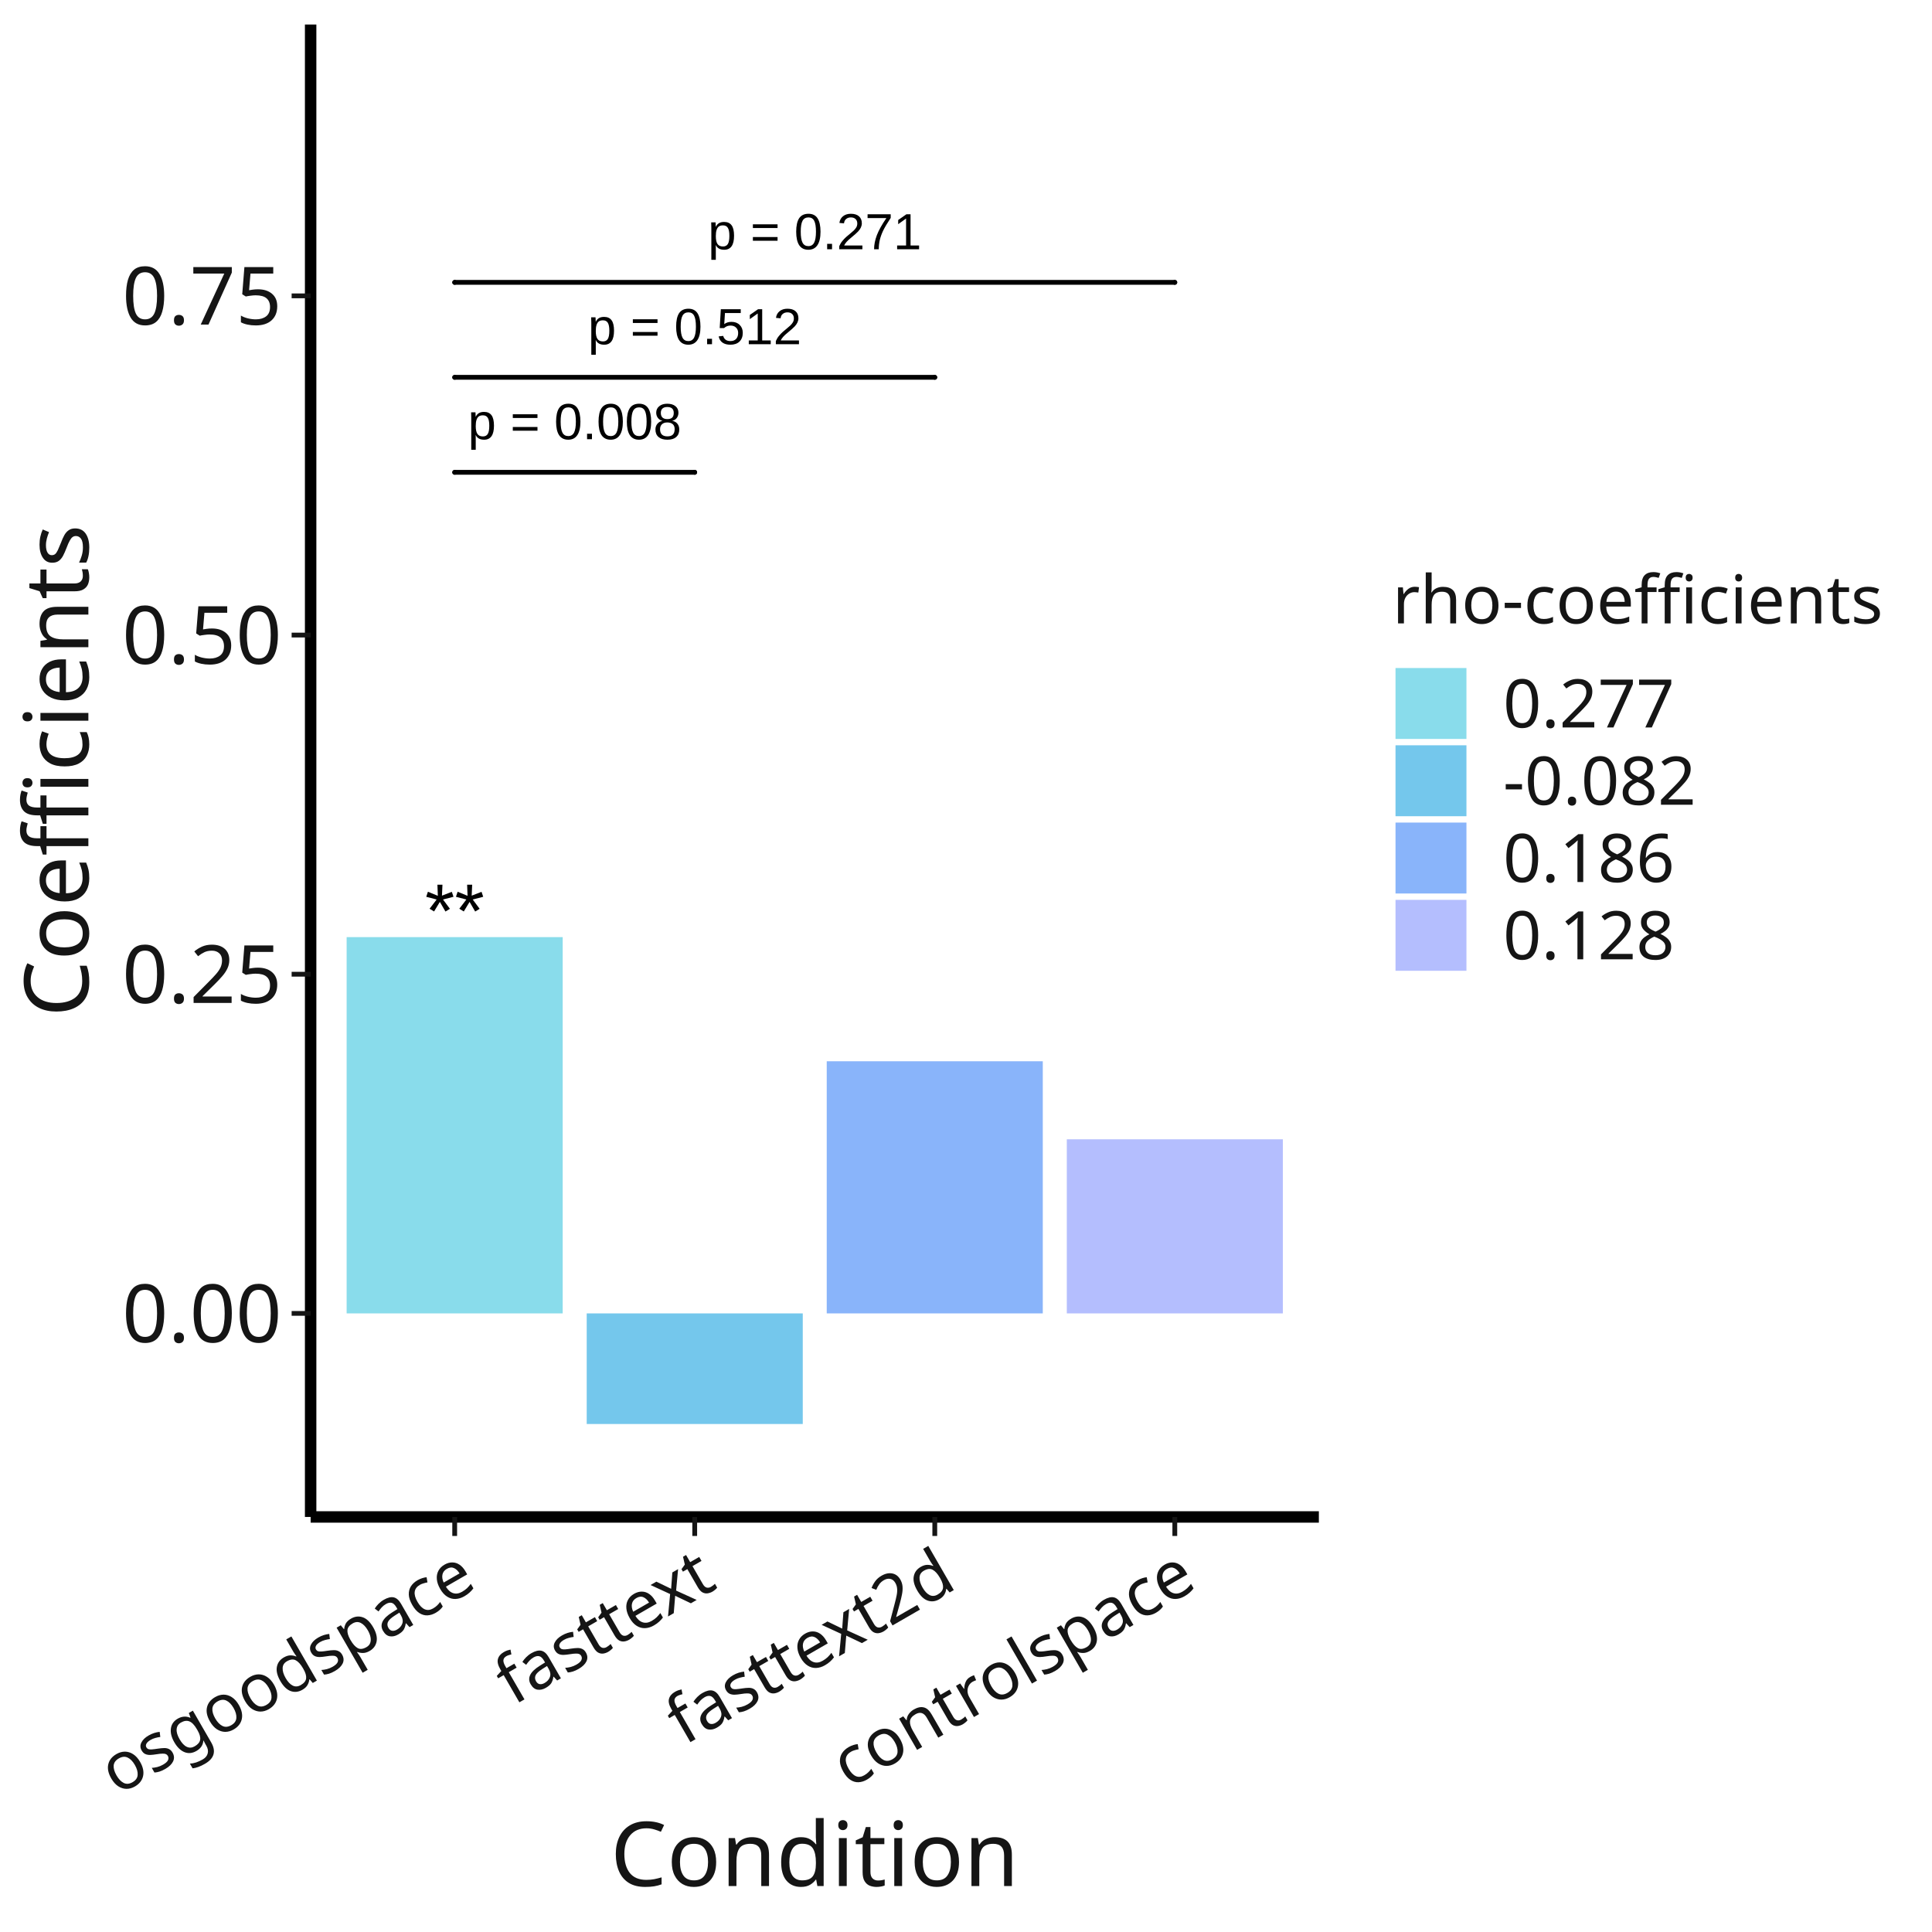
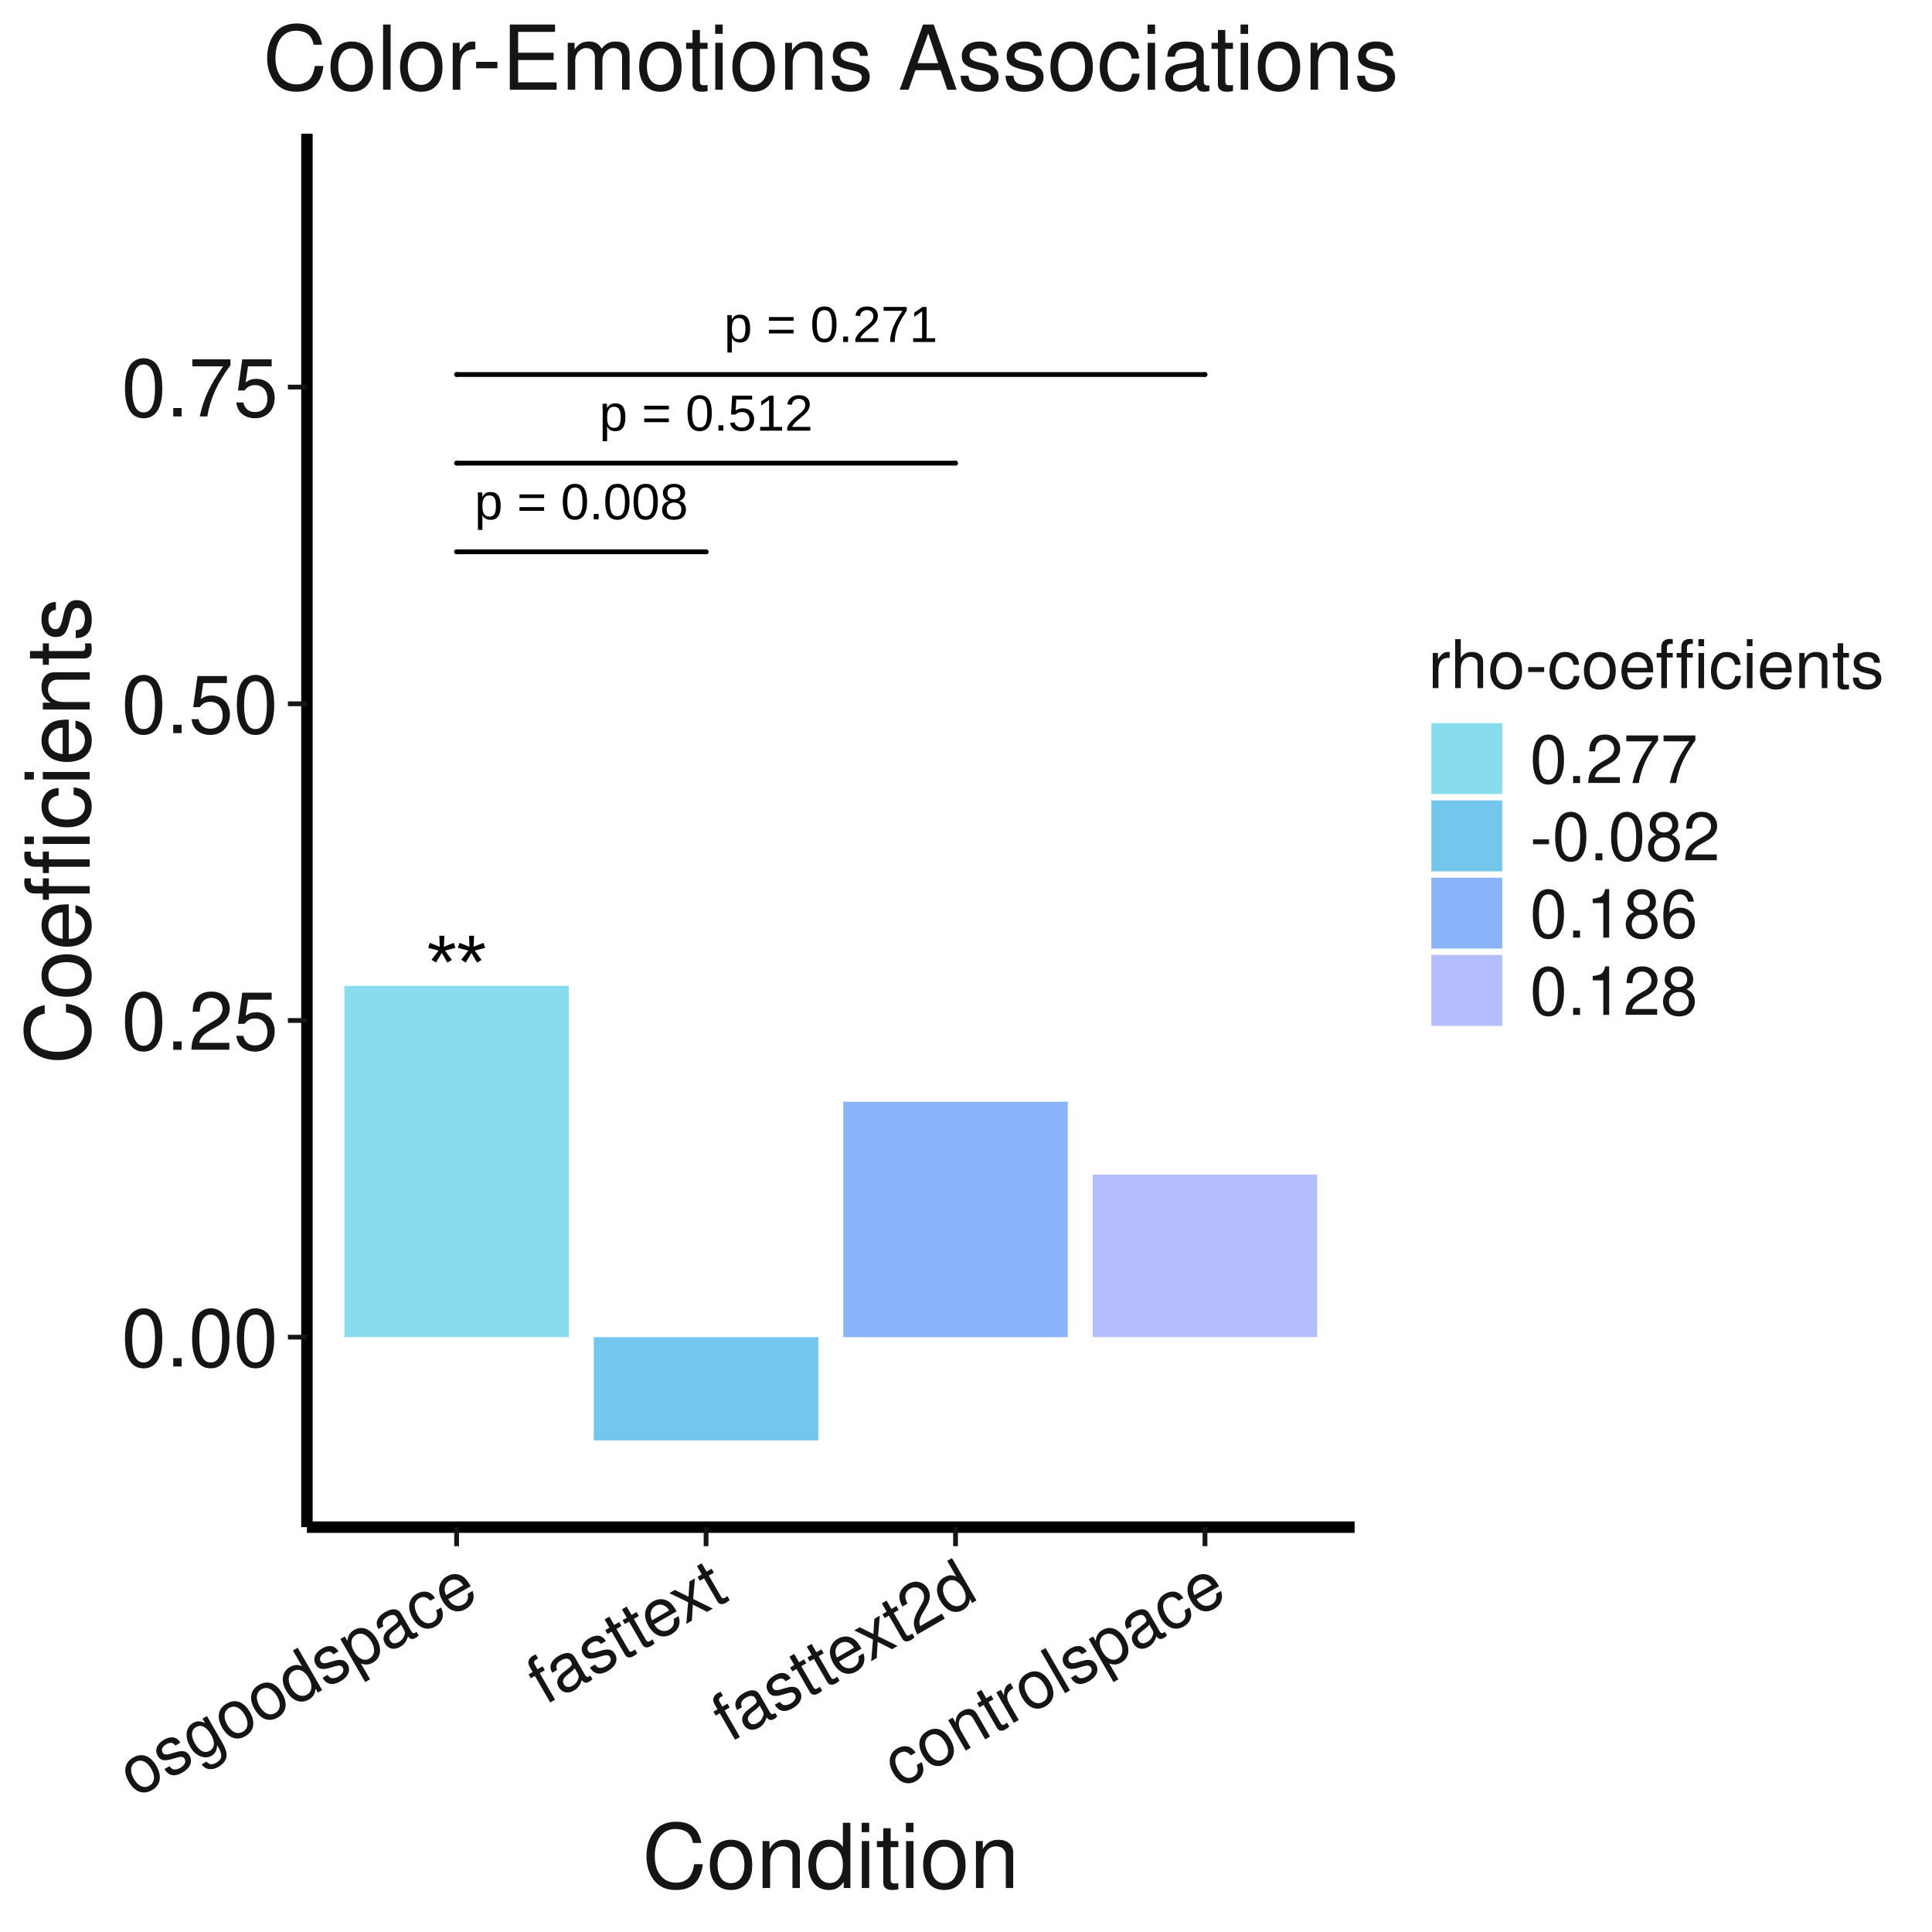
<svg xmlns="http://www.w3.org/2000/svg" class="svglite" width="432.00pt" height="432.00pt" viewBox="0 0 432.00 432.00">
  <defs>
    <style type="text/css">
    .svglite line, .svglite polyline, .svglite polygon, .svglite path, .svglite rect, .svglite circle {
      fill: none;
      stroke: #000000;
      stroke-linecap: round;
      stroke-linejoin: round;
      stroke-miterlimit: 10.00;
    }
    .svglite text {
      white-space: pre;
    }
  </style>
  </defs>
  <rect width="100%" height="100%" style="stroke: none; fill: #FFFFFF;" />
  <defs>
    <clipPath id="cpMC4wMHw0MzIuMDB8MC4wMHw0MzIuMDA=">
      <rect x="0.00" y="0.00" width="432.00" height="432.00" />
    </clipPath>
  </defs>
  <g clip-path="url(#cpMC4wMHw0MzIuMDB8MC4wMHw0MzIuMDA=)">
-     <rect x="0.00" y="0" width="432.00" height="432.00" style="stroke-width: 1.07; stroke: #FFFFFF; fill: #FFFFFF;" />
+     <rect x="0" y="0.00" width="432.00" height="432.00" style="stroke-width: 1.07; stroke: #FFFFFF; fill: #FFFFFF;" />
  </g>
  <defs>
-     <clipPath id="cpNjkuNDZ8Mjk0LjkwfDUuNDh8MzM5LjE5">
-       <rect x="69.46" y="5.48" width="225.43" height="333.71" />
+     <clipPath id="cpNjguNjN8MzAyLjkwfDI5LjkwfDM0MS40OA==">
+       <rect x="68.63" y="29.90" width="234.27" height="311.58" />
    </clipPath>
  </defs>
-   <g clip-path="url(#cpNjkuNDZ8Mjk0LjkwfDUuNDh8MzM5LjE5)">
-     <rect x="69.46" y="5.48" width="225.43" height="333.71" style="stroke-width: 1.07; stroke: none; fill: #FFFFFF;" />
-     <polyline points="69.46,331.60 294.90,331.60 " style="stroke-width: 0.53; stroke: #FFFFFF; stroke-linecap: butt;" />
-     <polyline points="69.46,255.76 294.90,255.76 " style="stroke-width: 0.53; stroke: #FFFFFF; stroke-linecap: butt;" />
-     <polyline points="69.46,179.92 294.90,179.92 " style="stroke-width: 0.53; stroke: #FFFFFF; stroke-linecap: butt;" />
-     <polyline points="69.46,104.07 294.90,104.07 " style="stroke-width: 0.53; stroke: #FFFFFF; stroke-linecap: butt;" />
-     <polyline points="69.46,28.23 294.90,28.23 " style="stroke-width: 0.53; stroke: #FFFFFF; stroke-linecap: butt;" />
-     <polyline points="69.46,293.68 294.90,293.68 " style="stroke-width: 1.07; stroke: #FFFFFF; stroke-linecap: butt;" />
-     <polyline points="69.46,217.84 294.90,217.84 " style="stroke-width: 1.07; stroke: #FFFFFF; stroke-linecap: butt;" />
-     <polyline points="69.46,142.00 294.90,142.00 " style="stroke-width: 1.07; stroke: #FFFFFF; stroke-linecap: butt;" />
-     <polyline points="69.46,66.15 294.90,66.15 " style="stroke-width: 1.07; stroke: #FFFFFF; stroke-linecap: butt;" />
-     <polyline points="101.67,339.19 101.67,5.48 " style="stroke-width: 1.07; stroke: #FFFFFF; stroke-linecap: butt;" />
-     <polyline points="155.34,339.19 155.34,5.48 " style="stroke-width: 1.07; stroke: #FFFFFF; stroke-linecap: butt;" />
-     <polyline points="209.02,339.19 209.02,5.48 " style="stroke-width: 1.07; stroke: #FFFFFF; stroke-linecap: butt;" />
-     <polyline points="262.69,339.19 262.69,5.48 " style="stroke-width: 1.07; stroke: #FFFFFF; stroke-linecap: butt;" />
-     <rect x="77.51" y="209.54" width="48.31" height="84.14" style="stroke-width: 1.07; stroke: none; stroke-linecap: butt; stroke-linejoin: miter; fill: #89DCEB;" />
-     <rect x="131.19" y="293.68" width="48.31" height="24.73" style="stroke-width: 1.07; stroke: none; stroke-linecap: butt; stroke-linejoin: miter; fill: #74C7EC;" />
-     <rect x="184.86" y="237.30" width="48.31" height="56.38" style="stroke-width: 1.07; stroke: none; stroke-linecap: butt; stroke-linejoin: miter; fill: #89B4FA;" />
-     <rect x="238.54" y="254.75" width="48.31" height="38.93" style="stroke-width: 1.07; stroke: none; stroke-linecap: butt; stroke-linejoin: miter; fill: #B4BEFE;" />
-     <text x="101.67" y="209.57" text-anchor="middle" style="font-size: 17.07px; font-family: &quot;Liberation Sans&quot;;" textLength="18.81px" lengthAdjust="spacingAndGlyphs">**</text>
-     <text x="128.50" y="98.21" text-anchor="middle" style="font-size: 11.38px; font-family: &quot;Liberation Sans&quot;;" textLength="48.51px" lengthAdjust="spacingAndGlyphs">p = 0.008</text>
-     <line x1="155.34" y1="105.61" x2="155.34" y2="105.61" style="stroke-width: 1.07;" />
-     <line x1="155.34" y1="105.61" x2="101.67" y2="105.61" style="stroke-width: 1.07;" />
-     <line x1="101.67" y1="105.61" x2="101.67" y2="105.61" style="stroke-width: 1.07;" />
-     <text x="155.34" y="76.97" text-anchor="middle" style="font-size: 11.38px; font-family: &quot;Liberation Sans&quot;;" textLength="48.51px" lengthAdjust="spacingAndGlyphs">p = 0.512</text>
-     <line x1="209.02" y1="84.37" x2="209.02" y2="84.37" style="stroke-width: 1.07;" />
-     <line x1="209.02" y1="84.37" x2="101.67" y2="84.37" style="stroke-width: 1.07;" />
-     <line x1="101.67" y1="84.37" x2="101.67" y2="84.37" style="stroke-width: 1.07;" />
-     <text x="182.18" y="55.74" text-anchor="middle" style="font-size: 11.38px; font-family: &quot;Liberation Sans&quot;;" textLength="48.51px" lengthAdjust="spacingAndGlyphs">p = 0.271</text>
-     <line x1="262.69" y1="63.14" x2="262.69" y2="63.14" style="stroke-width: 1.07;" />
-     <line x1="262.69" y1="63.14" x2="101.67" y2="63.14" style="stroke-width: 1.07;" />
-     <line x1="101.67" y1="63.14" x2="101.67" y2="63.14" style="stroke-width: 1.07;" />
+   <g clip-path="url(#cpNjguNjN8MzAyLjkwfDI5LjkwfDM0MS40OA==)">
+     <rect x="68.63" y="29.90" width="234.27" height="311.58" style="stroke-width: 1.07; stroke: none; fill: #FFFFFF;" />
+     <polyline points="68.63,334.40 302.90,334.40 " style="stroke-width: 0.53; stroke: #FFFFFF; stroke-linecap: butt;" />
+     <polyline points="68.63,263.59 302.90,263.59 " style="stroke-width: 0.53; stroke: #FFFFFF; stroke-linecap: butt;" />
+     <polyline points="68.63,192.77 302.90,192.77 " style="stroke-width: 0.53; stroke: #FFFFFF; stroke-linecap: butt;" />
+     <polyline points="68.63,121.96 302.90,121.96 " style="stroke-width: 0.53; stroke: #FFFFFF; stroke-linecap: butt;" />
+     <polyline points="68.63,51.15 302.90,51.15 " style="stroke-width: 0.53; stroke: #FFFFFF; stroke-linecap: butt;" />
+     <polyline points="68.63,298.99 302.90,298.99 " style="stroke-width: 1.07; stroke: #FFFFFF; stroke-linecap: butt;" />
+     <polyline points="68.63,228.18 302.90,228.18 " style="stroke-width: 1.07; stroke: #FFFFFF; stroke-linecap: butt;" />
+     <polyline points="68.63,157.37 302.90,157.37 " style="stroke-width: 1.07; stroke: #FFFFFF; stroke-linecap: butt;" />
+     <polyline points="68.63,86.55 302.90,86.55 " style="stroke-width: 1.07; stroke: #FFFFFF; stroke-linecap: butt;" />
+     <polyline points="102.10,341.48 102.10,29.90 " style="stroke-width: 1.07; stroke: #FFFFFF; stroke-linecap: butt;" />
+     <polyline points="157.88,341.48 157.88,29.90 " style="stroke-width: 1.07; stroke: #FFFFFF; stroke-linecap: butt;" />
+     <polyline points="213.66,341.48 213.66,29.90 " style="stroke-width: 1.07; stroke: #FFFFFF; stroke-linecap: butt;" />
+     <polyline points="269.44,341.48 269.44,29.90 " style="stroke-width: 1.07; stroke: #FFFFFF; stroke-linecap: butt;" />
+     <rect x="77.00" y="220.43" width="50.20" height="78.56" style="stroke-width: 1.07; stroke: none; stroke-linecap: butt; stroke-linejoin: miter; fill: #89DCEB;" />
+     <rect x="132.78" y="298.99" width="50.20" height="23.09" style="stroke-width: 1.07; stroke: none; stroke-linecap: butt; stroke-linejoin: miter; fill: #74C7EC;" />
+     <rect x="188.56" y="246.35" width="50.20" height="52.64" style="stroke-width: 1.07; stroke: none; stroke-linecap: butt; stroke-linejoin: miter; fill: #89B4FA;" />
+     <rect x="244.34" y="262.64" width="50.20" height="36.35" style="stroke-width: 1.07; stroke: none; stroke-linecap: butt; stroke-linejoin: miter; fill: #B4BEFE;" />
+     <text x="102.10" y="220.99" text-anchor="middle" style="font-size: 17.07px; font-family: &quot;Liberation Sans&quot;;" textLength="13.28px" lengthAdjust="spacingAndGlyphs">**</text>
+     <text x="129.99" y="116.13" text-anchor="middle" style="font-size: 11.38px; font-family: &quot;Liberation Sans&quot;;" textLength="47.74px" lengthAdjust="spacingAndGlyphs">p = 0.008</text>
+     <line x1="157.88" y1="123.39" x2="157.88" y2="123.39" style="stroke-width: 1.07;" />
+     <line x1="157.88" y1="123.39" x2="102.10" y2="123.39" style="stroke-width: 1.07;" />
+     <line x1="102.10" y1="123.39" x2="102.10" y2="123.39" style="stroke-width: 1.07;" />
+     <text x="157.88" y="96.30" text-anchor="middle" style="font-size: 11.38px; font-family: &quot;Liberation Sans&quot;;" textLength="47.74px" lengthAdjust="spacingAndGlyphs">p = 0.512</text>
+     <line x1="213.66" y1="103.56" x2="213.66" y2="103.56" style="stroke-width: 1.07;" />
+     <line x1="213.66" y1="103.56" x2="102.10" y2="103.56" style="stroke-width: 1.07;" />
+     <line x1="102.10" y1="103.56" x2="102.10" y2="103.56" style="stroke-width: 1.07;" />
+     <text x="185.77" y="76.47" text-anchor="middle" style="font-size: 11.38px; font-family: &quot;Liberation Sans&quot;;" textLength="47.74px" lengthAdjust="spacingAndGlyphs">p = 0.271</text>
+     <line x1="269.44" y1="83.74" x2="269.44" y2="83.74" style="stroke-width: 1.07;" />
+     <line x1="269.44" y1="83.74" x2="102.10" y2="83.74" style="stroke-width: 1.07;" />
+     <line x1="102.10" y1="83.74" x2="102.10" y2="83.74" style="stroke-width: 1.07;" />
  </g>
  <g clip-path="url(#cpMC4wMHw0MzIuMDB8MC4wMHw0MzIuMDA=)">
-     <polyline points="69.46,339.19 69.46,5.48 " style="stroke-width: 2.56; stroke-linecap: butt;" />
-     <text x="63.02" y="300.11" text-anchor="end" style="font-size: 18.00px;fill: #151515; font-family: &quot;Noto Sans&quot;;" textLength="35.71px" lengthAdjust="spacingAndGlyphs">0.00</text>
-     <text x="63.02" y="224.26" text-anchor="end" style="font-size: 18.00px;fill: #151515; font-family: &quot;Noto Sans&quot;;" textLength="35.71px" lengthAdjust="spacingAndGlyphs">0.25</text>
-     <text x="63.02" y="148.42" text-anchor="end" style="font-size: 18.00px;fill: #151515; font-family: &quot;Noto Sans&quot;;" textLength="35.71px" lengthAdjust="spacingAndGlyphs">0.50</text>
-     <text x="63.02" y="72.58" text-anchor="end" style="font-size: 18.00px;fill: #151515; font-family: &quot;Noto Sans&quot;;" textLength="35.71px" lengthAdjust="spacingAndGlyphs">0.75</text>
-     <polyline points="65.21,293.68 69.46,293.68 " style="stroke-width: 1.07; stroke: #151515; stroke-linecap: butt;" />
-     <polyline points="65.21,217.84 69.46,217.84 " style="stroke-width: 1.07; stroke: #151515; stroke-linecap: butt;" />
-     <polyline points="65.21,142.00 69.46,142.00 " style="stroke-width: 1.07; stroke: #151515; stroke-linecap: butt;" />
-     <polyline points="65.21,66.15 69.46,66.15 " style="stroke-width: 1.07; stroke: #151515; stroke-linecap: butt;" />
-     <polyline points="69.46,339.19 294.90,339.19 " style="stroke-width: 2.56; stroke-linecap: butt;" />
-     <polyline points="101.67,343.44 101.67,339.19 " style="stroke-width: 1.07; stroke: #151515; stroke-linecap: butt;" />
-     <polyline points="155.34,343.44 155.34,339.19 " style="stroke-width: 1.07; stroke: #151515; stroke-linecap: butt;" />
-     <polyline points="209.02,343.44 209.02,339.19 " style="stroke-width: 1.07; stroke: #151515; stroke-linecap: butt;" />
-     <polyline points="262.69,343.44 262.69,339.19 " style="stroke-width: 1.07; stroke: #151515; stroke-linecap: butt;" />
-     <text transform="translate(107.02,354.91) rotate(-30)" text-anchor="end" style="font-size: 15.00px;fill: #151515; font-family: &quot;Noto Sans&quot;;" textLength="93.33px" lengthAdjust="spacingAndGlyphs">osgoodspace</text>
-     <text transform="translate(160.70,354.91) rotate(-30)" text-anchor="end" style="font-size: 15.00px;fill: #151515; font-family: &quot;Noto Sans&quot;;" textLength="53.40px" lengthAdjust="spacingAndGlyphs">fasttext</text>
-     <text transform="translate(214.37,354.91) rotate(-30)" text-anchor="end" style="font-size: 15.00px;fill: #151515; font-family: &quot;Noto Sans&quot;;" textLength="71.21px" lengthAdjust="spacingAndGlyphs">fasttext2d</text>
-     <text transform="translate(268.05,354.91) rotate(-30)" text-anchor="end" style="font-size: 15.00px;fill: #151515; font-family: &quot;Noto Sans&quot;;" textLength="90.58px" lengthAdjust="spacingAndGlyphs">controlspace</text>
-     <text x="182.18" y="421.72" text-anchor="middle" style="font-size: 20.00px;fill: #151515; font-family: &quot;Noto Sans&quot;;" textLength="91.42px" lengthAdjust="spacingAndGlyphs">Condition</text>
-     <text transform="translate(19.76,172.33) rotate(-90)" text-anchor="middle" style="font-size: 20.00px;fill: #151515; font-family: &quot;Noto Sans&quot;;" textLength="110.17px" lengthAdjust="spacingAndGlyphs">Coefficients</text>
-     <text x="311.33" y="139.39" style="font-size: 15.00px;fill: #151515; font-family: &quot;Noto Sans&quot;;" textLength="109.71px" lengthAdjust="spacingAndGlyphs">rho-coefficients</text>
-     <rect x="312.04" y="149.37" width="15.86" height="15.86" style="stroke-width: 1.07; stroke: none; stroke-linecap: butt; stroke-linejoin: miter; fill: #89DCEB;" />
-     <rect x="312.04" y="166.65" width="15.86" height="15.86" style="stroke-width: 1.07; stroke: none; stroke-linecap: butt; stroke-linejoin: miter; fill: #74C7EC;" />
-     <rect x="312.04" y="183.93" width="15.86" height="15.86" style="stroke-width: 1.07; stroke: none; stroke-linecap: butt; stroke-linejoin: miter; fill: #89B4FA;" />
-     <rect x="312.04" y="201.21" width="15.86" height="15.86" style="stroke-width: 1.07; stroke: none; stroke-linecap: butt; stroke-linejoin: miter; fill: #B4BEFE;" />
-     <text x="336.09" y="162.66" style="font-size: 15.00px;fill: #151515; font-family: &quot;Noto Sans&quot;;" textLength="38.35px" lengthAdjust="spacingAndGlyphs">0.277</text>
-     <text x="336.09" y="179.94" style="font-size: 15.00px;fill: #151515; font-family: &quot;Noto Sans&quot;;" textLength="43.18px" lengthAdjust="spacingAndGlyphs">-0.082</text>
-     <text x="336.09" y="197.22" style="font-size: 15.00px;fill: #151515; font-family: &quot;Noto Sans&quot;;" textLength="38.35px" lengthAdjust="spacingAndGlyphs">0.186</text>
-     <text x="336.09" y="214.50" style="font-size: 15.00px;fill: #151515; font-family: &quot;Noto Sans&quot;;" textLength="38.35px" lengthAdjust="spacingAndGlyphs">0.128</text>
+     <polyline points="68.63,341.48 68.63,29.90 " style="stroke-width: 2.56; stroke-linecap: butt;" />
+     <text x="62.19" y="305.56" text-anchor="end" style="font-size: 18.00px;fill: #151515; font-family: &quot;Nimbus Sans&quot;;" textLength="35.03px" lengthAdjust="spacingAndGlyphs">0.00</text>
+     <text x="62.19" y="234.74" text-anchor="end" style="font-size: 18.00px;fill: #151515; font-family: &quot;Nimbus Sans&quot;;" textLength="35.03px" lengthAdjust="spacingAndGlyphs">0.25</text>
+     <text x="62.19" y="163.93" text-anchor="end" style="font-size: 18.00px;fill: #151515; font-family: &quot;Nimbus Sans&quot;;" textLength="35.03px" lengthAdjust="spacingAndGlyphs">0.50</text>
+     <text x="62.19" y="93.12" text-anchor="end" style="font-size: 18.00px;fill: #151515; font-family: &quot;Nimbus Sans&quot;;" textLength="35.03px" lengthAdjust="spacingAndGlyphs">0.75</text>
+     <polyline points="64.38,298.99 68.63,298.99 " style="stroke-width: 1.07; stroke: #151515; stroke-linecap: butt;" />
+     <polyline points="64.38,228.18 68.63,228.18 " style="stroke-width: 1.07; stroke: #151515; stroke-linecap: butt;" />
+     <polyline points="64.38,157.37 68.63,157.37 " style="stroke-width: 1.07; stroke: #151515; stroke-linecap: butt;" />
+     <polyline points="64.38,86.55 68.63,86.55 " style="stroke-width: 1.07; stroke: #151515; stroke-linecap: butt;" />
+     <polyline points="68.63,341.48 302.90,341.48 " style="stroke-width: 2.56; stroke-linecap: butt;" />
+     <polyline points="102.10,345.73 102.10,341.48 " style="stroke-width: 1.07; stroke: #151515; stroke-linecap: butt;" />
+     <polyline points="157.88,345.73 157.88,341.48 " style="stroke-width: 1.07; stroke: #151515; stroke-linecap: butt;" />
+     <polyline points="213.66,345.73 213.66,341.48 " style="stroke-width: 1.07; stroke: #151515; stroke-linecap: butt;" />
+     <polyline points="269.44,345.73 269.44,341.48 " style="stroke-width: 1.07; stroke: #151515; stroke-linecap: butt;" />
+     <text transform="translate(107.57,357.40) rotate(-30)" text-anchor="end" style="font-size: 15.00px;fill: #151515; font-family: &quot;Nimbus Sans&quot;;" textLength="89.21px" lengthAdjust="spacingAndGlyphs">osgoodspace</text>
+     <text transform="translate(163.35,357.40) rotate(-30)" text-anchor="end" style="font-size: 15.00px;fill: #151515; font-family: &quot;Nimbus Sans&quot;;" textLength="48.36px" lengthAdjust="spacingAndGlyphs">fasttext</text>
+     <text transform="translate(219.13,357.40) rotate(-30)" text-anchor="end" style="font-size: 15.00px;fill: #151515; font-family: &quot;Nimbus Sans&quot;;" textLength="65.03px" lengthAdjust="spacingAndGlyphs">fasttext2d</text>
+     <text transform="translate(274.90,357.40) rotate(-30)" text-anchor="end" style="font-size: 15.00px;fill: #151515; font-family: &quot;Nimbus Sans&quot;;" textLength="85.03px" lengthAdjust="spacingAndGlyphs">controlspace</text>
+     <text x="185.77" y="422.16" text-anchor="middle" style="font-size: 20.00px;fill: #151515; font-family: &quot;Nimbus Sans&quot;;" textLength="84.47px" lengthAdjust="spacingAndGlyphs">Condition</text>
+     <text transform="translate(20.06,185.69) rotate(-90)" text-anchor="middle" style="font-size: 20.00px;fill: #151515; font-family: &quot;Nimbus Sans&quot;;" textLength="104.47px" lengthAdjust="spacingAndGlyphs">Coefficients</text>
+     <text x="319.34" y="153.86" style="font-size: 15.00px;fill: #151515; font-family: &quot;Nimbus Sans&quot;;" textLength="101.70px" lengthAdjust="spacingAndGlyphs">rho-coefficients</text>
+     <rect x="320.05" y="161.69" width="15.86" height="15.86" style="stroke-width: 1.07; stroke: none; stroke-linecap: butt; stroke-linejoin: miter; fill: #89DCEB;" />
+     <rect x="320.05" y="178.97" width="15.86" height="15.86" style="stroke-width: 1.07; stroke: none; stroke-linecap: butt; stroke-linejoin: miter; fill: #74C7EC;" />
+     <rect x="320.05" y="196.25" width="15.86" height="15.86" style="stroke-width: 1.07; stroke: none; stroke-linecap: butt; stroke-linejoin: miter; fill: #89B4FA;" />
+     <rect x="320.05" y="213.53" width="15.86" height="15.86" style="stroke-width: 1.07; stroke: none; stroke-linecap: butt; stroke-linejoin: miter; fill: #B4BEFE;" />
+     <text x="342.10" y="175.09" style="font-size: 15.00px;fill: #151515; font-family: &quot;Nimbus Sans&quot;;" textLength="37.52px" lengthAdjust="spacingAndGlyphs">0.277</text>
+     <text x="342.10" y="192.37" style="font-size: 15.00px;fill: #151515; font-family: &quot;Nimbus Sans&quot;;" textLength="42.52px" lengthAdjust="spacingAndGlyphs">-0.082</text>
+     <text x="342.10" y="209.65" style="font-size: 15.00px;fill: #151515; font-family: &quot;Nimbus Sans&quot;;" textLength="37.52px" lengthAdjust="spacingAndGlyphs">0.186</text>
+     <text x="342.10" y="226.93" style="font-size: 15.00px;fill: #151515; font-family: &quot;Nimbus Sans&quot;;" textLength="37.52px" lengthAdjust="spacingAndGlyphs">0.128</text>
+     <text x="185.77" y="20.06" text-anchor="middle" style="font-size: 20.00px;fill: #151515; font-family: &quot;Nimbus Sans&quot;;" textLength="255.61px" lengthAdjust="spacingAndGlyphs">Color-Emotions Associations</text>
  </g>
</svg>
